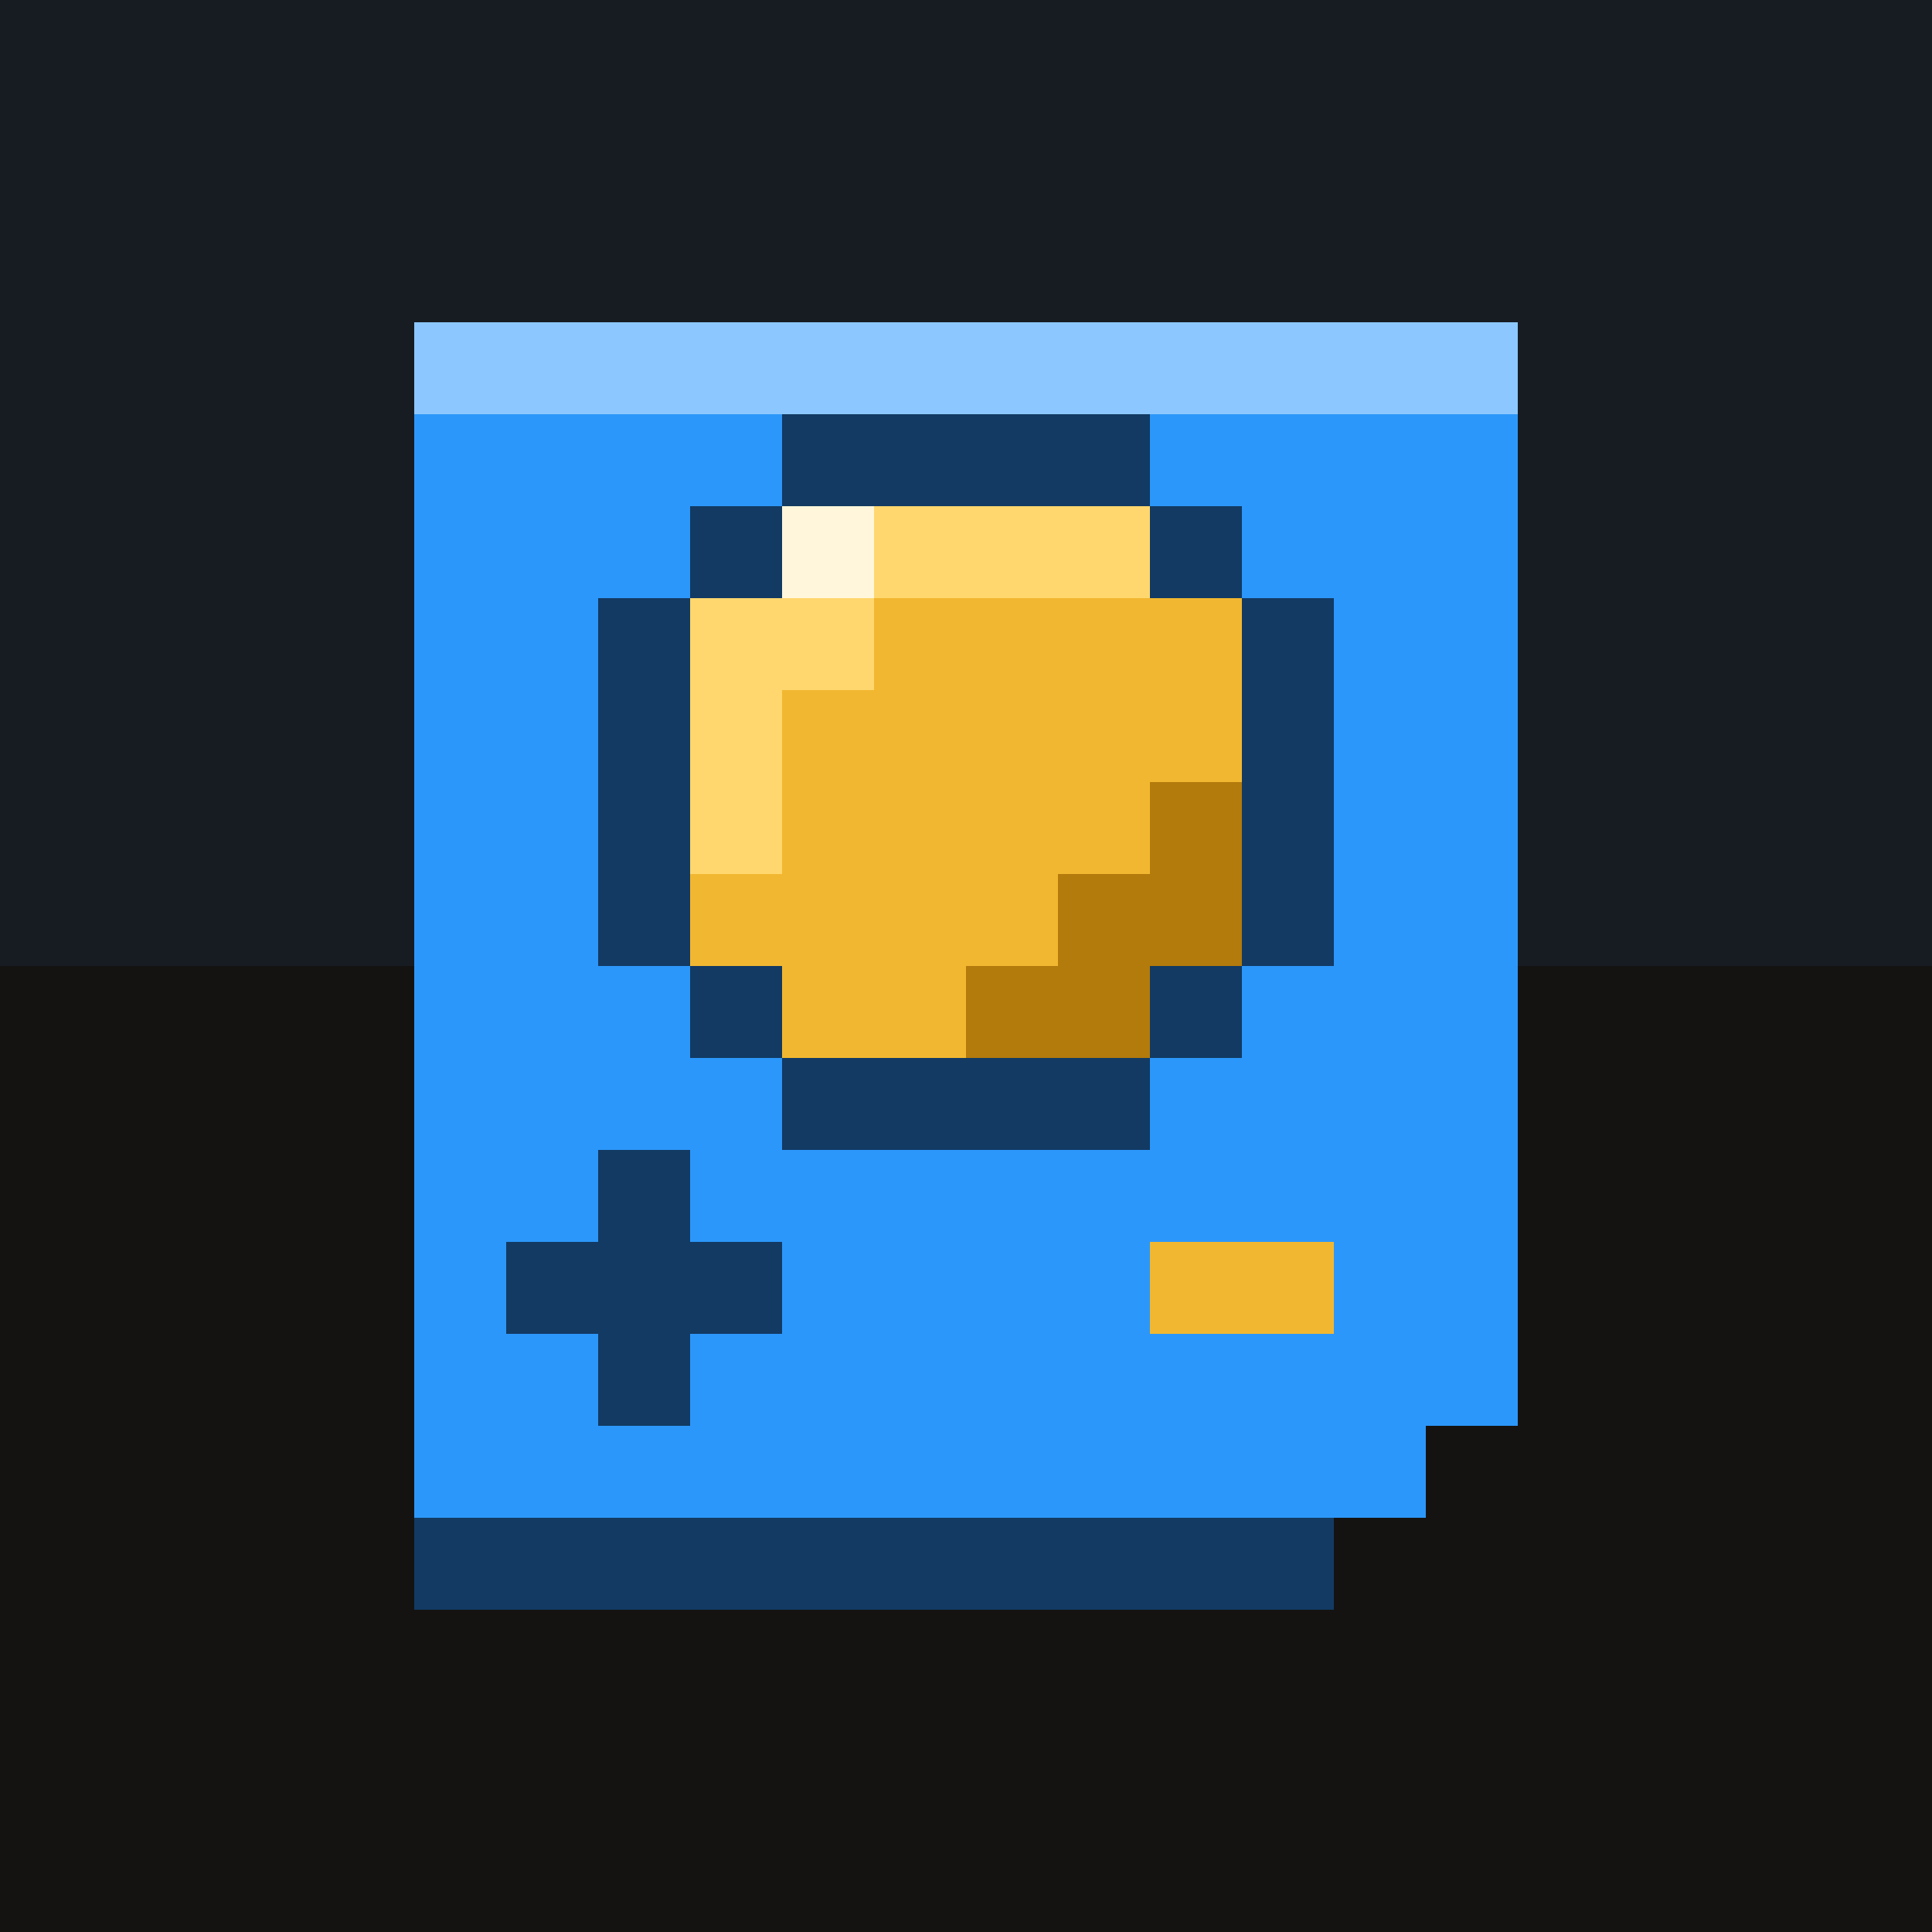
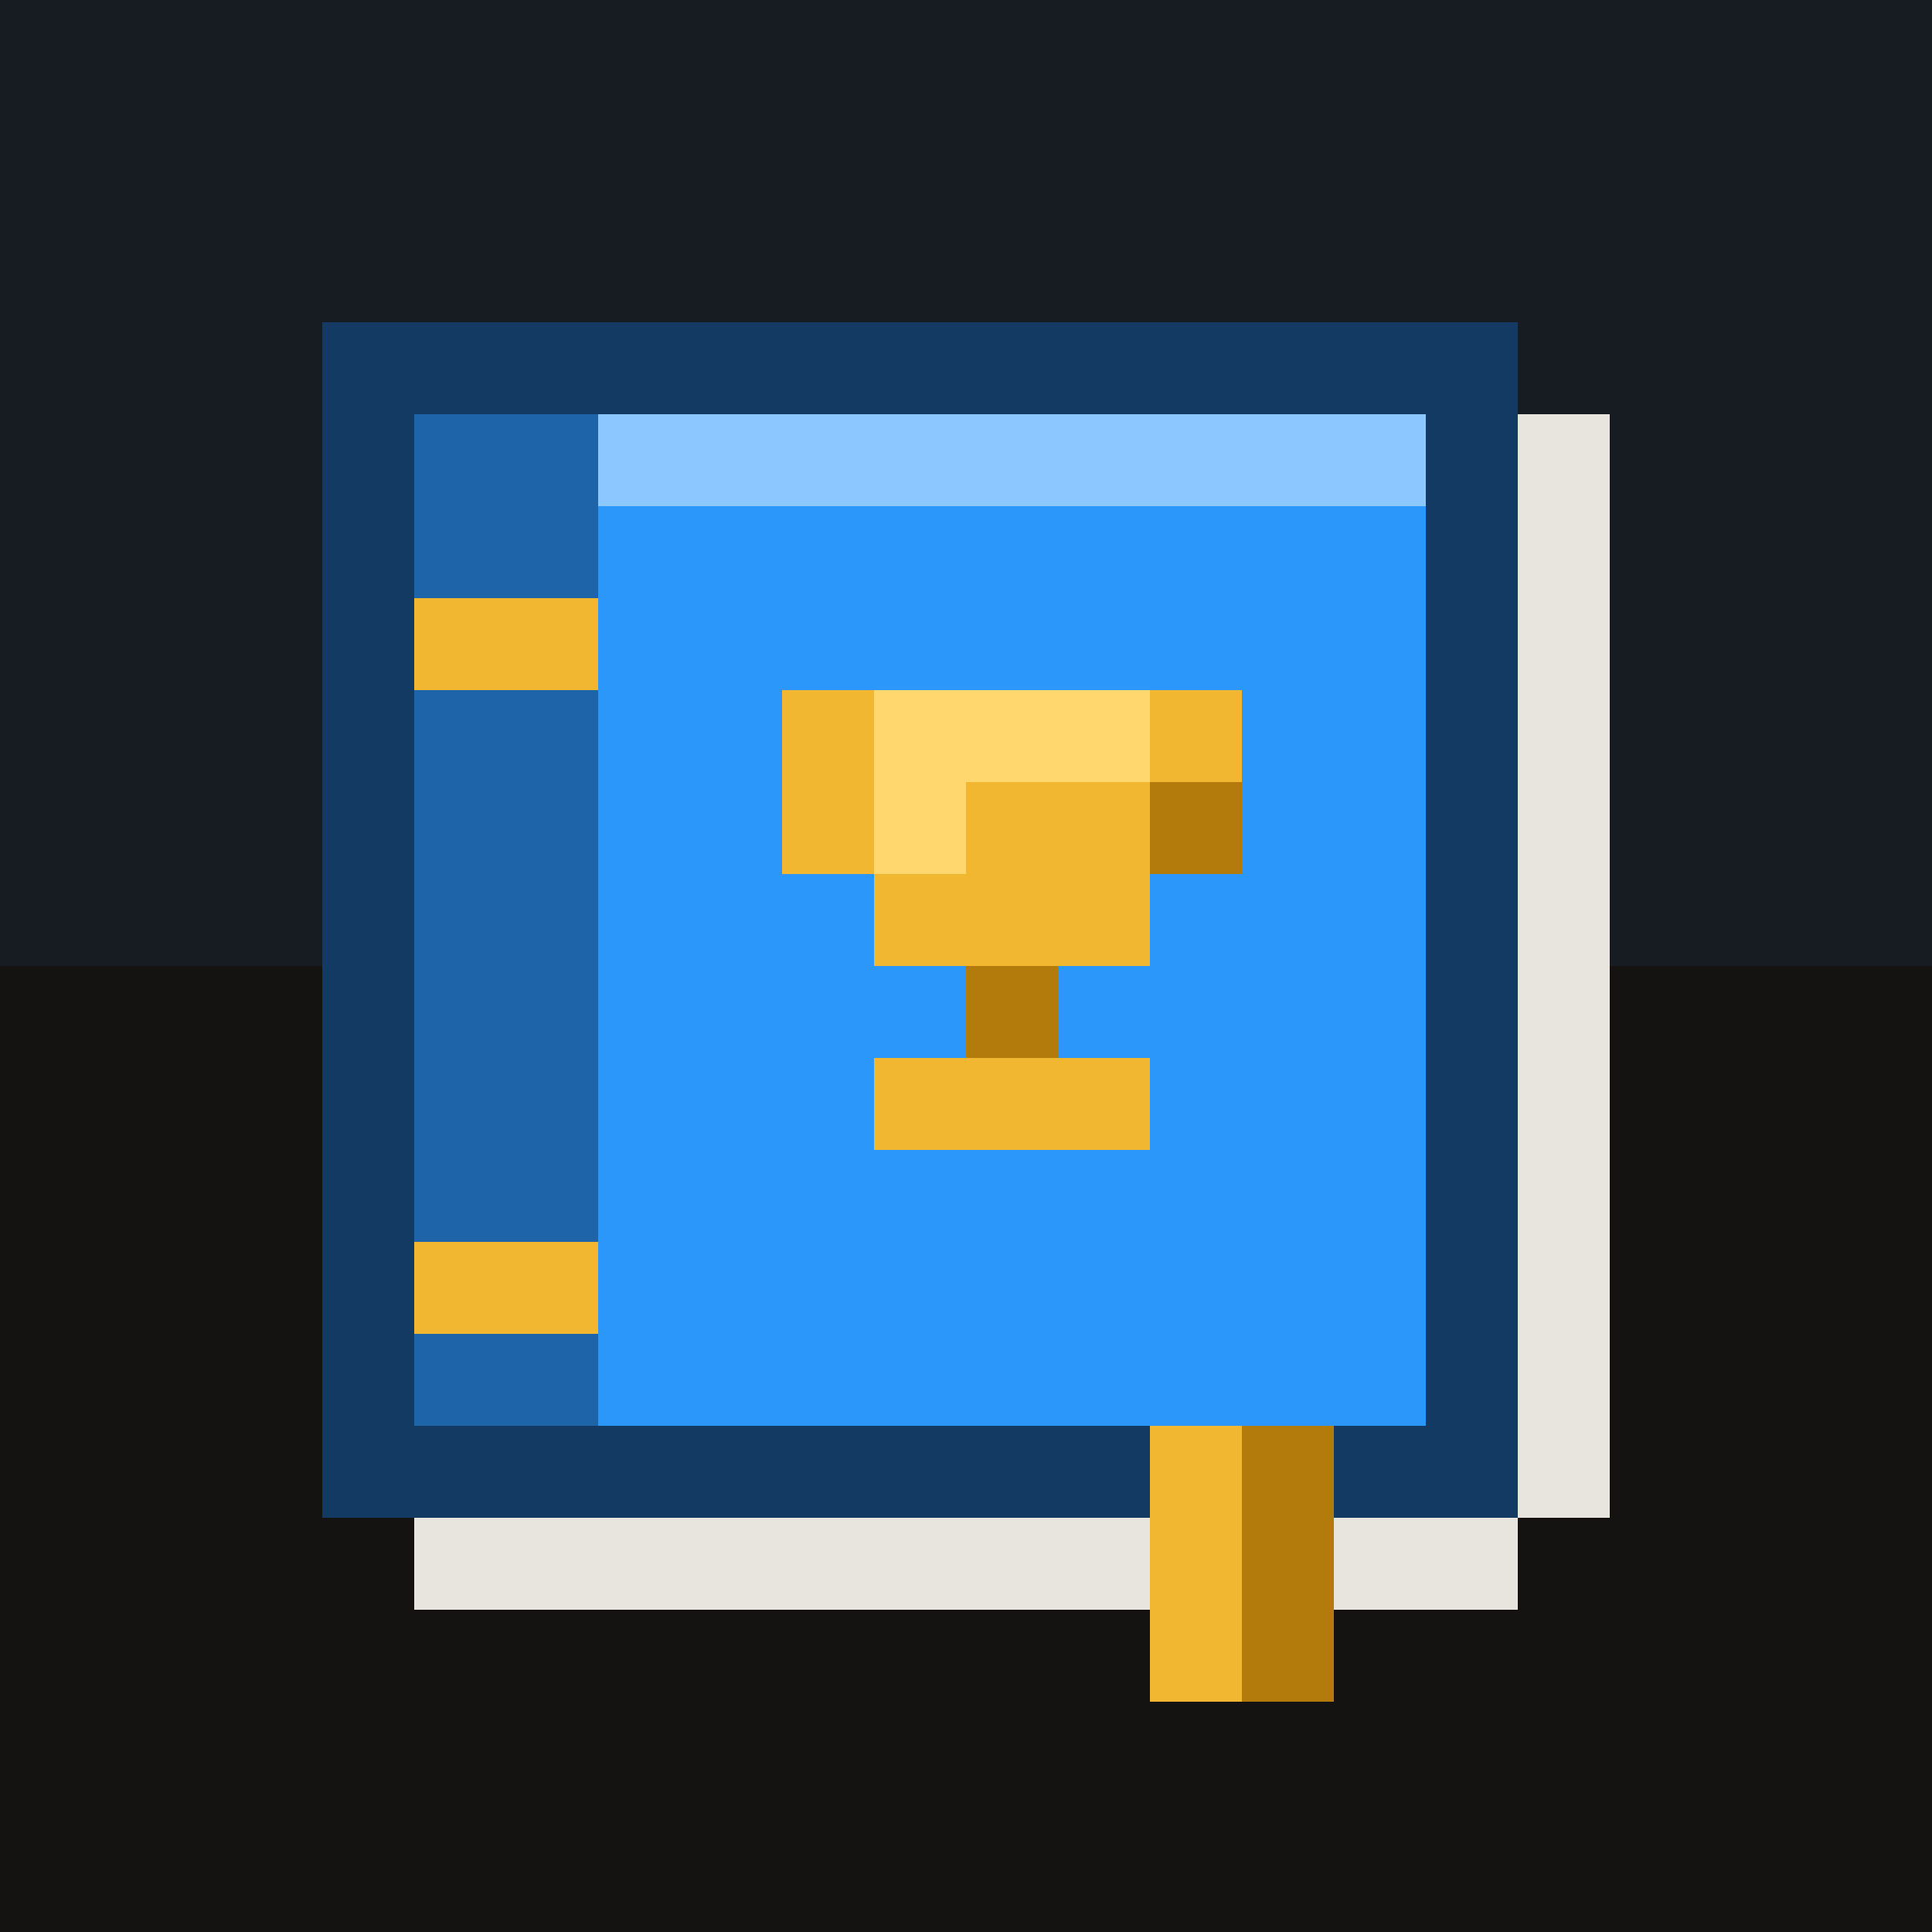
<svg xmlns="http://www.w3.org/2000/svg" viewBox="-2.5 -2.5 21.0 21.0" shape-rendering="crispEdges">
  <rect x="-2.5" y="-2.5" width="21.0" height="21.0" fill="#141312" />
  <rect x="-2.5" y="-2.5" width="21.0" height="10.5" fill="#2c97fa" opacity="0.07" />
-   <rect x="2" y="1" width="1" height="1" fill="#8cc8ff" />
-   <rect x="3" y="1" width="1" height="1" fill="#8cc8ff" />
-   <rect x="4" y="1" width="1" height="1" fill="#8cc8ff" />
-   <rect x="5" y="1" width="1" height="1" fill="#8cc8ff" />
-   <rect x="6" y="1" width="1" height="1" fill="#8cc8ff" />
-   <rect x="7" y="1" width="1" height="1" fill="#8cc8ff" />
-   <rect x="8" y="1" width="1" height="1" fill="#8cc8ff" />
-   <rect x="9" y="1" width="1" height="1" fill="#8cc8ff" />
-   <rect x="10" y="1" width="1" height="1" fill="#8cc8ff" />
-   <rect x="11" y="1" width="1" height="1" fill="#8cc8ff" />
-   <rect x="12" y="1" width="1" height="1" fill="#8cc8ff" />
-   <rect x="13" y="1" width="1" height="1" fill="#8cc8ff" />
-   <rect x="2" y="2" width="1" height="1" fill="#2c97fa" />
-   <rect x="3" y="2" width="1" height="1" fill="#2c97fa" />
-   <rect x="4" y="2" width="1" height="1" fill="#2c97fa" />
-   <rect x="5" y="2" width="1" height="1" fill="#2c97fa" />
-   <rect x="6" y="2" width="1" height="1" fill="#123a63" />
-   <rect x="7" y="2" width="1" height="1" fill="#123a63" />
-   <rect x="8" y="2" width="1" height="1" fill="#123a63" />
-   <rect x="9" y="2" width="1" height="1" fill="#123a63" />
-   <rect x="10" y="2" width="1" height="1" fill="#2c97fa" />
-   <rect x="11" y="2" width="1" height="1" fill="#2c97fa" />
-   <rect x="12" y="2" width="1" height="1" fill="#2c97fa" />
-   <rect x="13" y="2" width="1" height="1" fill="#2c97fa" />
-   <rect x="2" y="3" width="1" height="1" fill="#2c97fa" />
-   <rect x="3" y="3" width="1" height="1" fill="#2c97fa" />
+   <rect x="1" y="1" width="1" height="1" fill="#123a63" />
+   <rect x="2" y="1" width="1" height="1" fill="#123a63" />
+   <rect x="3" y="1" width="1" height="1" fill="#123a63" />
+   <rect x="4" y="1" width="1" height="1" fill="#123a63" />
+   <rect x="5" y="1" width="1" height="1" fill="#123a63" />
+   <rect x="6" y="1" width="1" height="1" fill="#123a63" />
+   <rect x="7" y="1" width="1" height="1" fill="#123a63" />
+   <rect x="8" y="1" width="1" height="1" fill="#123a63" />
+   <rect x="9" y="1" width="1" height="1" fill="#123a63" />
+   <rect x="10" y="1" width="1" height="1" fill="#123a63" />
+   <rect x="11" y="1" width="1" height="1" fill="#123a63" />
+   <rect x="12" y="1" width="1" height="1" fill="#123a63" />
+   <rect x="13" y="1" width="1" height="1" fill="#123a63" />
+   <rect x="1" y="2" width="1" height="1" fill="#123a63" />
+   <rect x="2" y="2" width="1" height="1" fill="#1d64a8" />
+   <rect x="3" y="2" width="1" height="1" fill="#1d64a8" />
+   <rect x="4" y="2" width="1" height="1" fill="#8cc8ff" />
+   <rect x="5" y="2" width="1" height="1" fill="#8cc8ff" />
+   <rect x="6" y="2" width="1" height="1" fill="#8cc8ff" />
+   <rect x="7" y="2" width="1" height="1" fill="#8cc8ff" />
+   <rect x="8" y="2" width="1" height="1" fill="#8cc8ff" />
+   <rect x="9" y="2" width="1" height="1" fill="#8cc8ff" />
+   <rect x="10" y="2" width="1" height="1" fill="#8cc8ff" />
+   <rect x="11" y="2" width="1" height="1" fill="#8cc8ff" />
+   <rect x="12" y="2" width="1" height="1" fill="#8cc8ff" />
+   <rect x="13" y="2" width="1" height="1" fill="#123a63" />
+   <rect x="14" y="2" width="1" height="1" fill="#e8e5df" />
+   <rect x="1" y="3" width="1" height="1" fill="#123a63" />
+   <rect x="2" y="3" width="1" height="1" fill="#1d64a8" />
+   <rect x="3" y="3" width="1" height="1" fill="#1d64a8" />
  <rect x="4" y="3" width="1" height="1" fill="#2c97fa" />
-   <rect x="5" y="3" width="1" height="1" fill="#123a63" />
-   <rect x="6" y="3" width="1" height="1" fill="#fff6dc" />
-   <rect x="7" y="3" width="1" height="1" fill="#ffd76e" />
-   <rect x="8" y="3" width="1" height="1" fill="#ffd76e" />
-   <rect x="9" y="3" width="1" height="1" fill="#ffd76e" />
-   <rect x="10" y="3" width="1" height="1" fill="#123a63" />
+   <rect x="5" y="3" width="1" height="1" fill="#2c97fa" />
+   <rect x="6" y="3" width="1" height="1" fill="#2c97fa" />
+   <rect x="7" y="3" width="1" height="1" fill="#2c97fa" />
+   <rect x="8" y="3" width="1" height="1" fill="#2c97fa" />
+   <rect x="9" y="3" width="1" height="1" fill="#2c97fa" />
+   <rect x="10" y="3" width="1" height="1" fill="#2c97fa" />
  <rect x="11" y="3" width="1" height="1" fill="#2c97fa" />
  <rect x="12" y="3" width="1" height="1" fill="#2c97fa" />
-   <rect x="13" y="3" width="1" height="1" fill="#2c97fa" />
-   <rect x="2" y="4" width="1" height="1" fill="#2c97fa" />
-   <rect x="3" y="4" width="1" height="1" fill="#2c97fa" />
-   <rect x="4" y="4" width="1" height="1" fill="#123a63" />
-   <rect x="5" y="4" width="1" height="1" fill="#ffd76e" />
-   <rect x="6" y="4" width="1" height="1" fill="#ffd76e" />
-   <rect x="7" y="4" width="1" height="1" fill="#f2b731" />
-   <rect x="8" y="4" width="1" height="1" fill="#f2b731" />
-   <rect x="9" y="4" width="1" height="1" fill="#f2b731" />
-   <rect x="10" y="4" width="1" height="1" fill="#f2b731" />
-   <rect x="11" y="4" width="1" height="1" fill="#123a63" />
+   <rect x="13" y="3" width="1" height="1" fill="#123a63" />
+   <rect x="14" y="3" width="1" height="1" fill="#e8e5df" />
+   <rect x="1" y="4" width="1" height="1" fill="#123a63" />
+   <rect x="2" y="4" width="1" height="1" fill="#f2b731" />
+   <rect x="3" y="4" width="1" height="1" fill="#f2b731" />
+   <rect x="4" y="4" width="1" height="1" fill="#2c97fa" />
+   <rect x="5" y="4" width="1" height="1" fill="#2c97fa" />
+   <rect x="6" y="4" width="1" height="1" fill="#2c97fa" />
+   <rect x="7" y="4" width="1" height="1" fill="#2c97fa" />
+   <rect x="8" y="4" width="1" height="1" fill="#2c97fa" />
+   <rect x="9" y="4" width="1" height="1" fill="#2c97fa" />
+   <rect x="10" y="4" width="1" height="1" fill="#2c97fa" />
+   <rect x="11" y="4" width="1" height="1" fill="#2c97fa" />
  <rect x="12" y="4" width="1" height="1" fill="#2c97fa" />
-   <rect x="13" y="4" width="1" height="1" fill="#2c97fa" />
-   <rect x="2" y="5" width="1" height="1" fill="#2c97fa" />
-   <rect x="3" y="5" width="1" height="1" fill="#2c97fa" />
-   <rect x="4" y="5" width="1" height="1" fill="#123a63" />
-   <rect x="5" y="5" width="1" height="1" fill="#ffd76e" />
+   <rect x="13" y="4" width="1" height="1" fill="#123a63" />
+   <rect x="14" y="4" width="1" height="1" fill="#e8e5df" />
+   <rect x="1" y="5" width="1" height="1" fill="#123a63" />
+   <rect x="2" y="5" width="1" height="1" fill="#1d64a8" />
+   <rect x="3" y="5" width="1" height="1" fill="#1d64a8" />
+   <rect x="4" y="5" width="1" height="1" fill="#2c97fa" />
+   <rect x="5" y="5" width="1" height="1" fill="#2c97fa" />
  <rect x="6" y="5" width="1" height="1" fill="#f2b731" />
-   <rect x="7" y="5" width="1" height="1" fill="#f2b731" />
-   <rect x="8" y="5" width="1" height="1" fill="#f2b731" />
-   <rect x="9" y="5" width="1" height="1" fill="#f2b731" />
+   <rect x="7" y="5" width="1" height="1" fill="#ffd76e" />
+   <rect x="8" y="5" width="1" height="1" fill="#ffd76e" />
+   <rect x="9" y="5" width="1" height="1" fill="#ffd76e" />
  <rect x="10" y="5" width="1" height="1" fill="#f2b731" />
-   <rect x="11" y="5" width="1" height="1" fill="#123a63" />
+   <rect x="11" y="5" width="1" height="1" fill="#2c97fa" />
  <rect x="12" y="5" width="1" height="1" fill="#2c97fa" />
-   <rect x="13" y="5" width="1" height="1" fill="#2c97fa" />
-   <rect x="2" y="6" width="1" height="1" fill="#2c97fa" />
-   <rect x="3" y="6" width="1" height="1" fill="#2c97fa" />
-   <rect x="4" y="6" width="1" height="1" fill="#123a63" />
-   <rect x="5" y="6" width="1" height="1" fill="#ffd76e" />
+   <rect x="13" y="5" width="1" height="1" fill="#123a63" />
+   <rect x="14" y="5" width="1" height="1" fill="#e8e5df" />
+   <rect x="1" y="6" width="1" height="1" fill="#123a63" />
+   <rect x="2" y="6" width="1" height="1" fill="#1d64a8" />
+   <rect x="3" y="6" width="1" height="1" fill="#1d64a8" />
+   <rect x="4" y="6" width="1" height="1" fill="#2c97fa" />
+   <rect x="5" y="6" width="1" height="1" fill="#2c97fa" />
  <rect x="6" y="6" width="1" height="1" fill="#f2b731" />
-   <rect x="7" y="6" width="1" height="1" fill="#f2b731" />
+   <rect x="7" y="6" width="1" height="1" fill="#ffd76e" />
  <rect x="8" y="6" width="1" height="1" fill="#f2b731" />
  <rect x="9" y="6" width="1" height="1" fill="#f2b731" />
  <rect x="10" y="6" width="1" height="1" fill="#b37a0c" />
-   <rect x="11" y="6" width="1" height="1" fill="#123a63" />
+   <rect x="11" y="6" width="1" height="1" fill="#2c97fa" />
  <rect x="12" y="6" width="1" height="1" fill="#2c97fa" />
-   <rect x="13" y="6" width="1" height="1" fill="#2c97fa" />
-   <rect x="2" y="7" width="1" height="1" fill="#2c97fa" />
-   <rect x="3" y="7" width="1" height="1" fill="#2c97fa" />
-   <rect x="4" y="7" width="1" height="1" fill="#123a63" />
-   <rect x="5" y="7" width="1" height="1" fill="#f2b731" />
-   <rect x="6" y="7" width="1" height="1" fill="#f2b731" />
+   <rect x="13" y="6" width="1" height="1" fill="#123a63" />
+   <rect x="14" y="6" width="1" height="1" fill="#e8e5df" />
+   <rect x="1" y="7" width="1" height="1" fill="#123a63" />
+   <rect x="2" y="7" width="1" height="1" fill="#1d64a8" />
+   <rect x="3" y="7" width="1" height="1" fill="#1d64a8" />
+   <rect x="4" y="7" width="1" height="1" fill="#2c97fa" />
+   <rect x="5" y="7" width="1" height="1" fill="#2c97fa" />
+   <rect x="6" y="7" width="1" height="1" fill="#2c97fa" />
  <rect x="7" y="7" width="1" height="1" fill="#f2b731" />
  <rect x="8" y="7" width="1" height="1" fill="#f2b731" />
-   <rect x="9" y="7" width="1" height="1" fill="#b37a0c" />
-   <rect x="10" y="7" width="1" height="1" fill="#b37a0c" />
-   <rect x="11" y="7" width="1" height="1" fill="#123a63" />
+   <rect x="9" y="7" width="1" height="1" fill="#f2b731" />
+   <rect x="10" y="7" width="1" height="1" fill="#2c97fa" />
+   <rect x="11" y="7" width="1" height="1" fill="#2c97fa" />
  <rect x="12" y="7" width="1" height="1" fill="#2c97fa" />
-   <rect x="13" y="7" width="1" height="1" fill="#2c97fa" />
-   <rect x="2" y="8" width="1" height="1" fill="#2c97fa" />
-   <rect x="3" y="8" width="1" height="1" fill="#2c97fa" />
+   <rect x="13" y="7" width="1" height="1" fill="#123a63" />
+   <rect x="14" y="7" width="1" height="1" fill="#e8e5df" />
+   <rect x="1" y="8" width="1" height="1" fill="#123a63" />
+   <rect x="2" y="8" width="1" height="1" fill="#1d64a8" />
+   <rect x="3" y="8" width="1" height="1" fill="#1d64a8" />
  <rect x="4" y="8" width="1" height="1" fill="#2c97fa" />
-   <rect x="5" y="8" width="1" height="1" fill="#123a63" />
-   <rect x="6" y="8" width="1" height="1" fill="#f2b731" />
-   <rect x="7" y="8" width="1" height="1" fill="#f2b731" />
+   <rect x="5" y="8" width="1" height="1" fill="#2c97fa" />
+   <rect x="6" y="8" width="1" height="1" fill="#2c97fa" />
+   <rect x="7" y="8" width="1" height="1" fill="#2c97fa" />
  <rect x="8" y="8" width="1" height="1" fill="#b37a0c" />
-   <rect x="9" y="8" width="1" height="1" fill="#b37a0c" />
-   <rect x="10" y="8" width="1" height="1" fill="#123a63" />
+   <rect x="9" y="8" width="1" height="1" fill="#2c97fa" />
+   <rect x="10" y="8" width="1" height="1" fill="#2c97fa" />
  <rect x="11" y="8" width="1" height="1" fill="#2c97fa" />
  <rect x="12" y="8" width="1" height="1" fill="#2c97fa" />
-   <rect x="13" y="8" width="1" height="1" fill="#2c97fa" />
-   <rect x="2" y="9" width="1" height="1" fill="#2c97fa" />
-   <rect x="3" y="9" width="1" height="1" fill="#2c97fa" />
+   <rect x="13" y="8" width="1" height="1" fill="#123a63" />
+   <rect x="14" y="8" width="1" height="1" fill="#e8e5df" />
+   <rect x="1" y="9" width="1" height="1" fill="#123a63" />
+   <rect x="2" y="9" width="1" height="1" fill="#1d64a8" />
+   <rect x="3" y="9" width="1" height="1" fill="#1d64a8" />
  <rect x="4" y="9" width="1" height="1" fill="#2c97fa" />
  <rect x="5" y="9" width="1" height="1" fill="#2c97fa" />
-   <rect x="6" y="9" width="1" height="1" fill="#123a63" />
-   <rect x="7" y="9" width="1" height="1" fill="#123a63" />
-   <rect x="8" y="9" width="1" height="1" fill="#123a63" />
-   <rect x="9" y="9" width="1" height="1" fill="#123a63" />
+   <rect x="6" y="9" width="1" height="1" fill="#2c97fa" />
+   <rect x="7" y="9" width="1" height="1" fill="#f2b731" />
+   <rect x="8" y="9" width="1" height="1" fill="#f2b731" />
+   <rect x="9" y="9" width="1" height="1" fill="#f2b731" />
  <rect x="10" y="9" width="1" height="1" fill="#2c97fa" />
  <rect x="11" y="9" width="1" height="1" fill="#2c97fa" />
  <rect x="12" y="9" width="1" height="1" fill="#2c97fa" />
-   <rect x="13" y="9" width="1" height="1" fill="#2c97fa" />
-   <rect x="2" y="10" width="1" height="1" fill="#2c97fa" />
-   <rect x="3" y="10" width="1" height="1" fill="#2c97fa" />
-   <rect x="4" y="10" width="1" height="1" fill="#123a63" />
+   <rect x="13" y="9" width="1" height="1" fill="#123a63" />
+   <rect x="14" y="9" width="1" height="1" fill="#e8e5df" />
+   <rect x="1" y="10" width="1" height="1" fill="#123a63" />
+   <rect x="2" y="10" width="1" height="1" fill="#1d64a8" />
+   <rect x="3" y="10" width="1" height="1" fill="#1d64a8" />
+   <rect x="4" y="10" width="1" height="1" fill="#2c97fa" />
  <rect x="5" y="10" width="1" height="1" fill="#2c97fa" />
  <rect x="6" y="10" width="1" height="1" fill="#2c97fa" />
  <rect x="7" y="10" width="1" height="1" fill="#2c97fa" />
  <rect x="8" y="10" width="1" height="1" fill="#2c97fa" />
  <rect x="9" y="10" width="1" height="1" fill="#2c97fa" />
  <rect x="10" y="10" width="1" height="1" fill="#2c97fa" />
  <rect x="11" y="10" width="1" height="1" fill="#2c97fa" />
  <rect x="12" y="10" width="1" height="1" fill="#2c97fa" />
-   <rect x="13" y="10" width="1" height="1" fill="#2c97fa" />
-   <rect x="2" y="11" width="1" height="1" fill="#2c97fa" />
-   <rect x="3" y="11" width="1" height="1" fill="#123a63" />
-   <rect x="4" y="11" width="1" height="1" fill="#123a63" />
-   <rect x="5" y="11" width="1" height="1" fill="#123a63" />
+   <rect x="13" y="10" width="1" height="1" fill="#123a63" />
+   <rect x="14" y="10" width="1" height="1" fill="#e8e5df" />
+   <rect x="1" y="11" width="1" height="1" fill="#123a63" />
+   <rect x="2" y="11" width="1" height="1" fill="#f2b731" />
+   <rect x="3" y="11" width="1" height="1" fill="#f2b731" />
+   <rect x="4" y="11" width="1" height="1" fill="#2c97fa" />
+   <rect x="5" y="11" width="1" height="1" fill="#2c97fa" />
  <rect x="6" y="11" width="1" height="1" fill="#2c97fa" />
  <rect x="7" y="11" width="1" height="1" fill="#2c97fa" />
  <rect x="8" y="11" width="1" height="1" fill="#2c97fa" />
  <rect x="9" y="11" width="1" height="1" fill="#2c97fa" />
-   <rect x="10" y="11" width="1" height="1" fill="#f2b731" />
-   <rect x="11" y="11" width="1" height="1" fill="#f2b731" />
+   <rect x="10" y="11" width="1" height="1" fill="#2c97fa" />
+   <rect x="11" y="11" width="1" height="1" fill="#2c97fa" />
  <rect x="12" y="11" width="1" height="1" fill="#2c97fa" />
-   <rect x="13" y="11" width="1" height="1" fill="#2c97fa" />
-   <rect x="2" y="12" width="1" height="1" fill="#2c97fa" />
-   <rect x="3" y="12" width="1" height="1" fill="#2c97fa" />
-   <rect x="4" y="12" width="1" height="1" fill="#123a63" />
+   <rect x="13" y="11" width="1" height="1" fill="#123a63" />
+   <rect x="14" y="11" width="1" height="1" fill="#e8e5df" />
+   <rect x="1" y="12" width="1" height="1" fill="#123a63" />
+   <rect x="2" y="12" width="1" height="1" fill="#1d64a8" />
+   <rect x="3" y="12" width="1" height="1" fill="#1d64a8" />
+   <rect x="4" y="12" width="1" height="1" fill="#2c97fa" />
  <rect x="5" y="12" width="1" height="1" fill="#2c97fa" />
  <rect x="6" y="12" width="1" height="1" fill="#2c97fa" />
  <rect x="7" y="12" width="1" height="1" fill="#2c97fa" />
  <rect x="8" y="12" width="1" height="1" fill="#2c97fa" />
  <rect x="9" y="12" width="1" height="1" fill="#2c97fa" />
  <rect x="10" y="12" width="1" height="1" fill="#2c97fa" />
  <rect x="11" y="12" width="1" height="1" fill="#2c97fa" />
  <rect x="12" y="12" width="1" height="1" fill="#2c97fa" />
-   <rect x="13" y="12" width="1" height="1" fill="#2c97fa" />
-   <rect x="2" y="13" width="1" height="1" fill="#2c97fa" />
-   <rect x="3" y="13" width="1" height="1" fill="#2c97fa" />
-   <rect x="4" y="13" width="1" height="1" fill="#2c97fa" />
-   <rect x="5" y="13" width="1" height="1" fill="#2c97fa" />
-   <rect x="6" y="13" width="1" height="1" fill="#2c97fa" />
-   <rect x="7" y="13" width="1" height="1" fill="#2c97fa" />
-   <rect x="8" y="13" width="1" height="1" fill="#2c97fa" />
-   <rect x="9" y="13" width="1" height="1" fill="#2c97fa" />
-   <rect x="10" y="13" width="1" height="1" fill="#2c97fa" />
-   <rect x="11" y="13" width="1" height="1" fill="#2c97fa" />
-   <rect x="12" y="13" width="1" height="1" fill="#2c97fa" />
-   <rect x="2" y="14" width="1" height="1" fill="#123a63" />
-   <rect x="3" y="14" width="1" height="1" fill="#123a63" />
-   <rect x="4" y="14" width="1" height="1" fill="#123a63" />
-   <rect x="5" y="14" width="1" height="1" fill="#123a63" />
-   <rect x="6" y="14" width="1" height="1" fill="#123a63" />
-   <rect x="7" y="14" width="1" height="1" fill="#123a63" />
-   <rect x="8" y="14" width="1" height="1" fill="#123a63" />
-   <rect x="9" y="14" width="1" height="1" fill="#123a63" />
-   <rect x="10" y="14" width="1" height="1" fill="#123a63" />
-   <rect x="11" y="14" width="1" height="1" fill="#123a63" />
+   <rect x="13" y="12" width="1" height="1" fill="#123a63" />
+   <rect x="14" y="12" width="1" height="1" fill="#e8e5df" />
+   <rect x="1" y="13" width="1" height="1" fill="#123a63" />
+   <rect x="2" y="13" width="1" height="1" fill="#123a63" />
+   <rect x="3" y="13" width="1" height="1" fill="#123a63" />
+   <rect x="4" y="13" width="1" height="1" fill="#123a63" />
+   <rect x="5" y="13" width="1" height="1" fill="#123a63" />
+   <rect x="6" y="13" width="1" height="1" fill="#123a63" />
+   <rect x="7" y="13" width="1" height="1" fill="#123a63" />
+   <rect x="8" y="13" width="1" height="1" fill="#123a63" />
+   <rect x="9" y="13" width="1" height="1" fill="#123a63" />
+   <rect x="10" y="13" width="1" height="1" fill="#f2b731" />
+   <rect x="11" y="13" width="1" height="1" fill="#b37a0c" />
+   <rect x="12" y="13" width="1" height="1" fill="#123a63" />
+   <rect x="13" y="13" width="1" height="1" fill="#123a63" />
+   <rect x="14" y="13" width="1" height="1" fill="#e8e5df" />
+   <rect x="2" y="14" width="1" height="1" fill="#e8e5df" />
+   <rect x="3" y="14" width="1" height="1" fill="#e8e5df" />
+   <rect x="4" y="14" width="1" height="1" fill="#e8e5df" />
+   <rect x="5" y="14" width="1" height="1" fill="#e8e5df" />
+   <rect x="6" y="14" width="1" height="1" fill="#e8e5df" />
+   <rect x="7" y="14" width="1" height="1" fill="#e8e5df" />
+   <rect x="8" y="14" width="1" height="1" fill="#e8e5df" />
+   <rect x="9" y="14" width="1" height="1" fill="#e8e5df" />
+   <rect x="10" y="14" width="1" height="1" fill="#f2b731" />
+   <rect x="11" y="14" width="1" height="1" fill="#b37a0c" />
+   <rect x="12" y="14" width="1" height="1" fill="#e8e5df" />
+   <rect x="13" y="14" width="1" height="1" fill="#e8e5df" />
+   <rect x="10" y="15" width="1" height="1" fill="#f2b731" />
+   <rect x="11" y="15" width="1" height="1" fill="#b37a0c" />
</svg>
